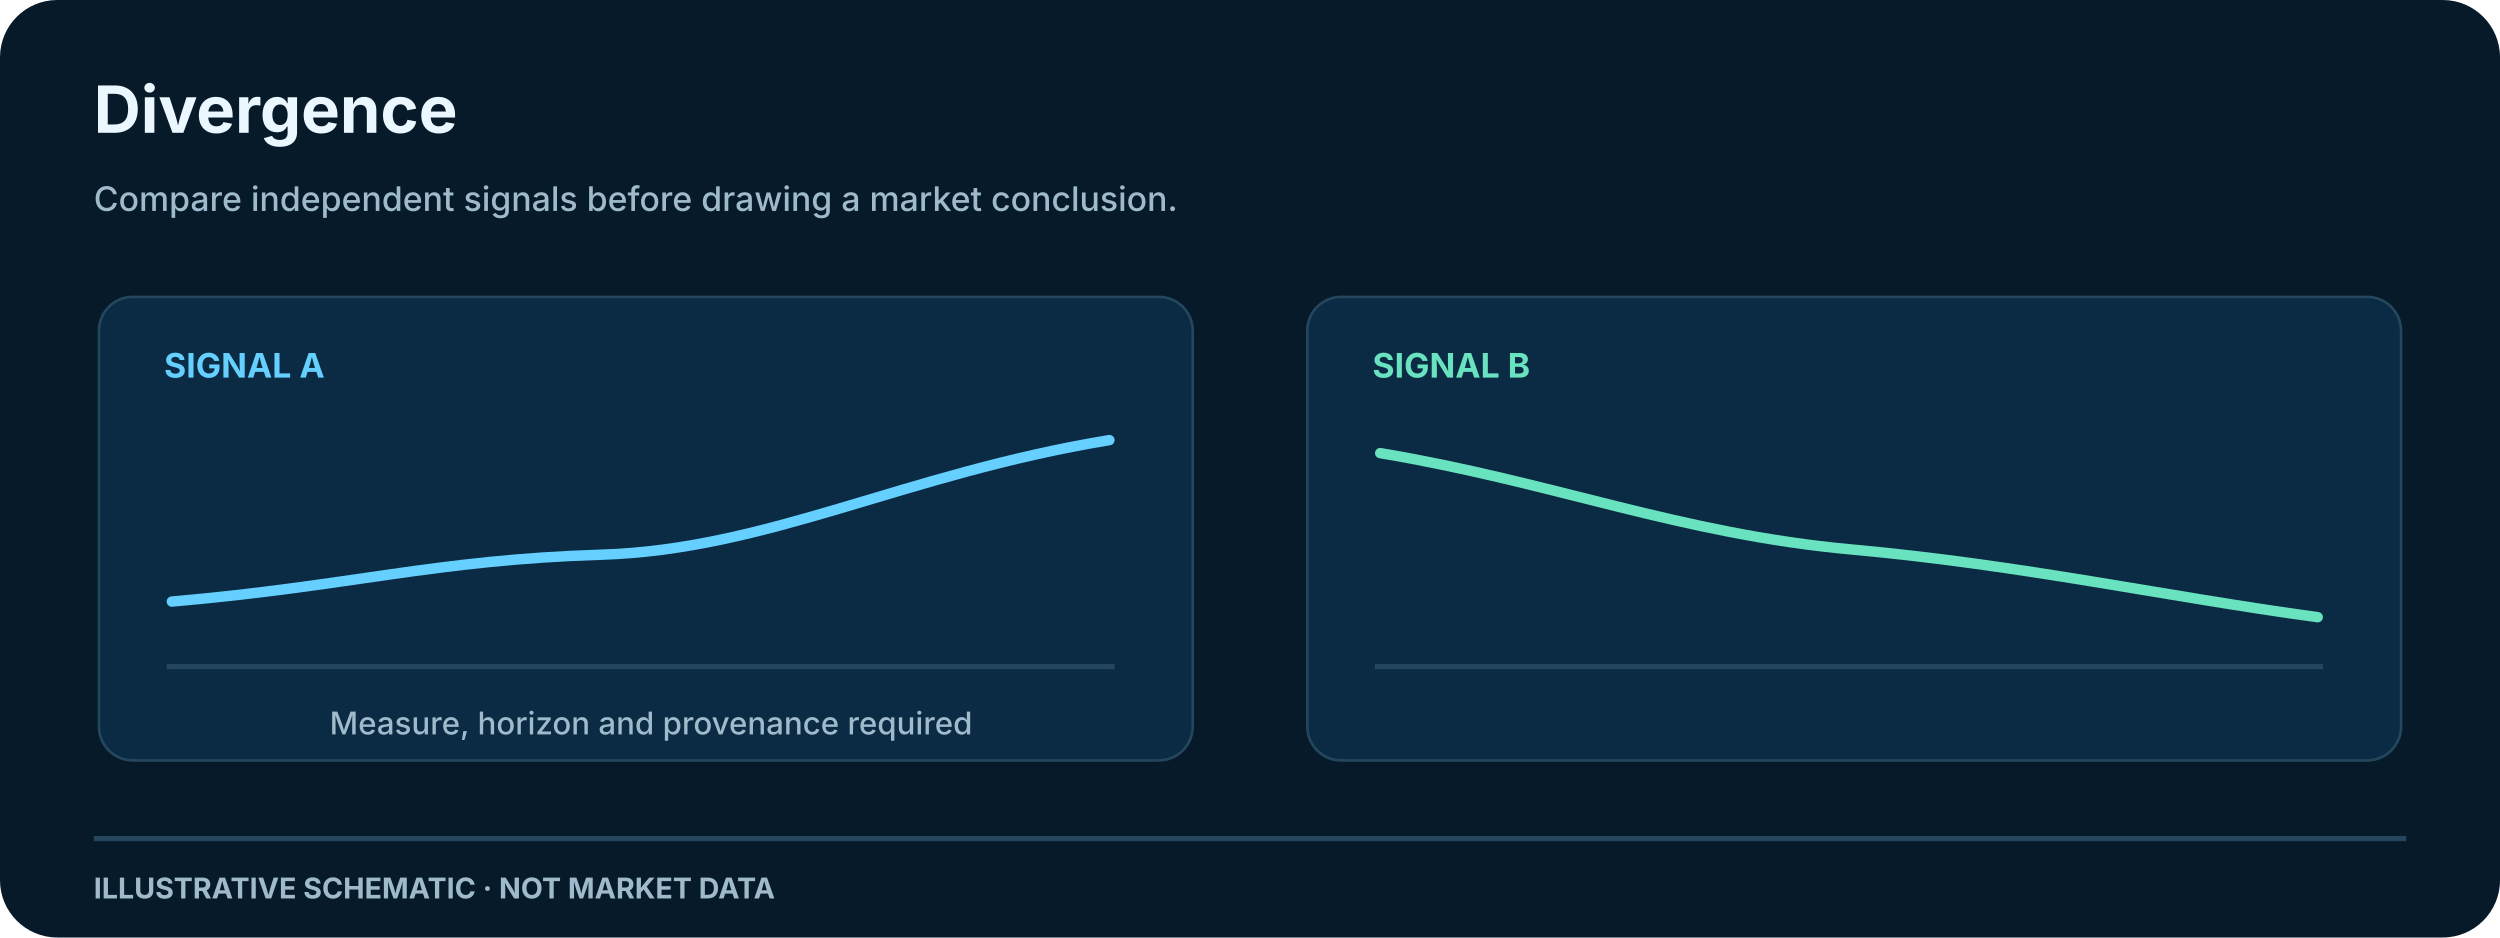
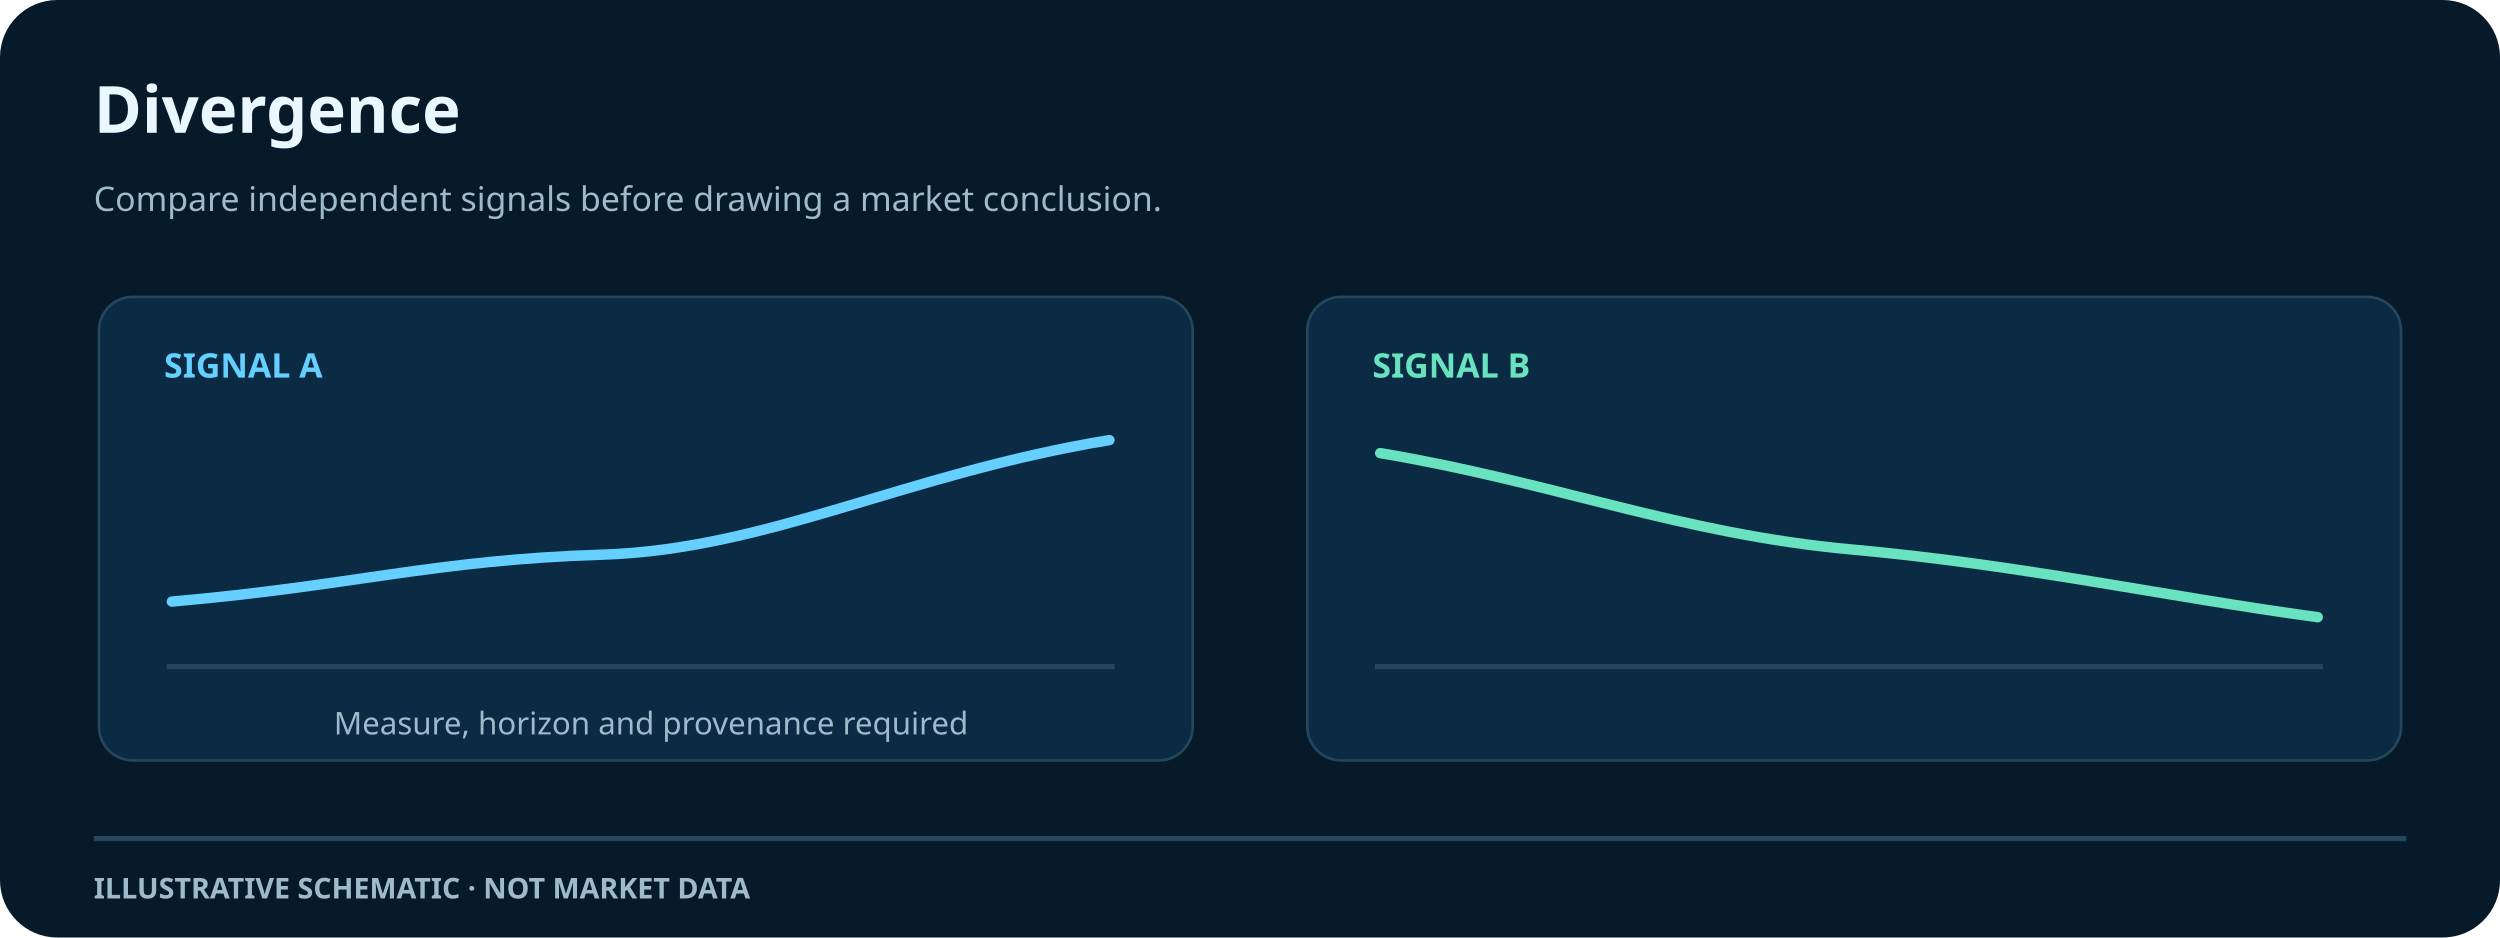
<svg xmlns="http://www.w3.org/2000/svg" width="960" height="360" viewBox="0 0 960 360" role="img" aria-label="Divergence illustrative schematic">
  <rect width="960" height="360" rx="22" fill="#061a2a" />
-   <text x="36" y="51" fill="#eaf7ff" font-family="Inter,Segoe UI,Arial,sans-serif" font-size="25" font-weight="750" text-anchor="start">Divergence</text>
-   <text x="36" y="81" fill="#9fbacb" font-family="Inter,Segoe UI,Arial,sans-serif" font-size="13" font-weight="500" text-anchor="start">Compare independent signals before drawing a market conclusion.</text>
+   <text x="36" y="51" fill="#eaf7ff" font-family="Figtree,sans-serif" font-size="25" font-weight="750" text-anchor="start">Divergence</text>
+   <text x="36" y="81" fill="#9fbacb" font-family="Figtree,sans-serif" font-size="13" font-weight="500" text-anchor="start">Compare independent signals before drawing a market conclusion.</text>
  <rect x="38" y="114" width="420" height="178" rx="13" fill="#0a2b43" stroke="#24475d" />
  <rect x="502" y="114" width="420" height="178" rx="13" fill="#0a2b43" stroke="#24475d" />
-   <text x="63" y="145" fill="#65d0ff" font-family="Inter,Segoe UI,Arial,sans-serif" font-size="13" font-weight="750" text-anchor="start">SIGNAL A</text>
-   <text x="527" y="145" fill="#69e2bf" font-family="Inter,Segoe UI,Arial,sans-serif" font-size="13" font-weight="750" text-anchor="start">SIGNAL B</text>
+   <text x="63" y="145" fill="#65d0ff" font-family="Figtree,sans-serif" font-size="13" font-weight="750" text-anchor="start">SIGNAL A</text>
+   <text x="527" y="145" fill="#69e2bf" font-family="Figtree,sans-serif" font-size="13" font-weight="750" text-anchor="start">SIGNAL B</text>
  <path d="M64 256H428 M528 256H892" stroke="#24475d" stroke-width="2" fill="none" />
  <path d="M66 231C135 225 167 215 231 213S347 182 426 169" fill="none" stroke="#65d0ff" stroke-width="4" stroke-linecap="round" />
  <path d="M530 174C596 185 645 205 711 211S831 229 890 237" fill="none" stroke="#69e2bf" stroke-width="4" stroke-linecap="round" />
-   <text x="250" y="282" fill="#9fbacb" font-family="Inter,Segoe UI,Arial,sans-serif" font-size="12" font-weight="500" text-anchor="middle">Measure, horizon and provenance required</text>
+   <text x="250" y="282" fill="#9fbacb" font-family="Figtree,sans-serif" font-size="12" font-weight="500" text-anchor="middle">Measure, horizon and provenance required</text>
  <path d="M36 322H924" stroke="#24475d" stroke-width="2" />
-   <text x="36" y="345" fill="#9fbacb" font-family="Inter,Segoe UI,Arial,sans-serif" font-size="11" font-weight="700" text-anchor="start">ILLUSTRATIVE SCHEMATIC · NOT MARKET DATA</text>
+   <text x="36" y="345" fill="#9fbacb" font-family="Figtree,sans-serif" font-size="11" font-weight="700" text-anchor="start">ILLUSTRATIVE SCHEMATIC · NOT MARKET DATA</text>
</svg>
